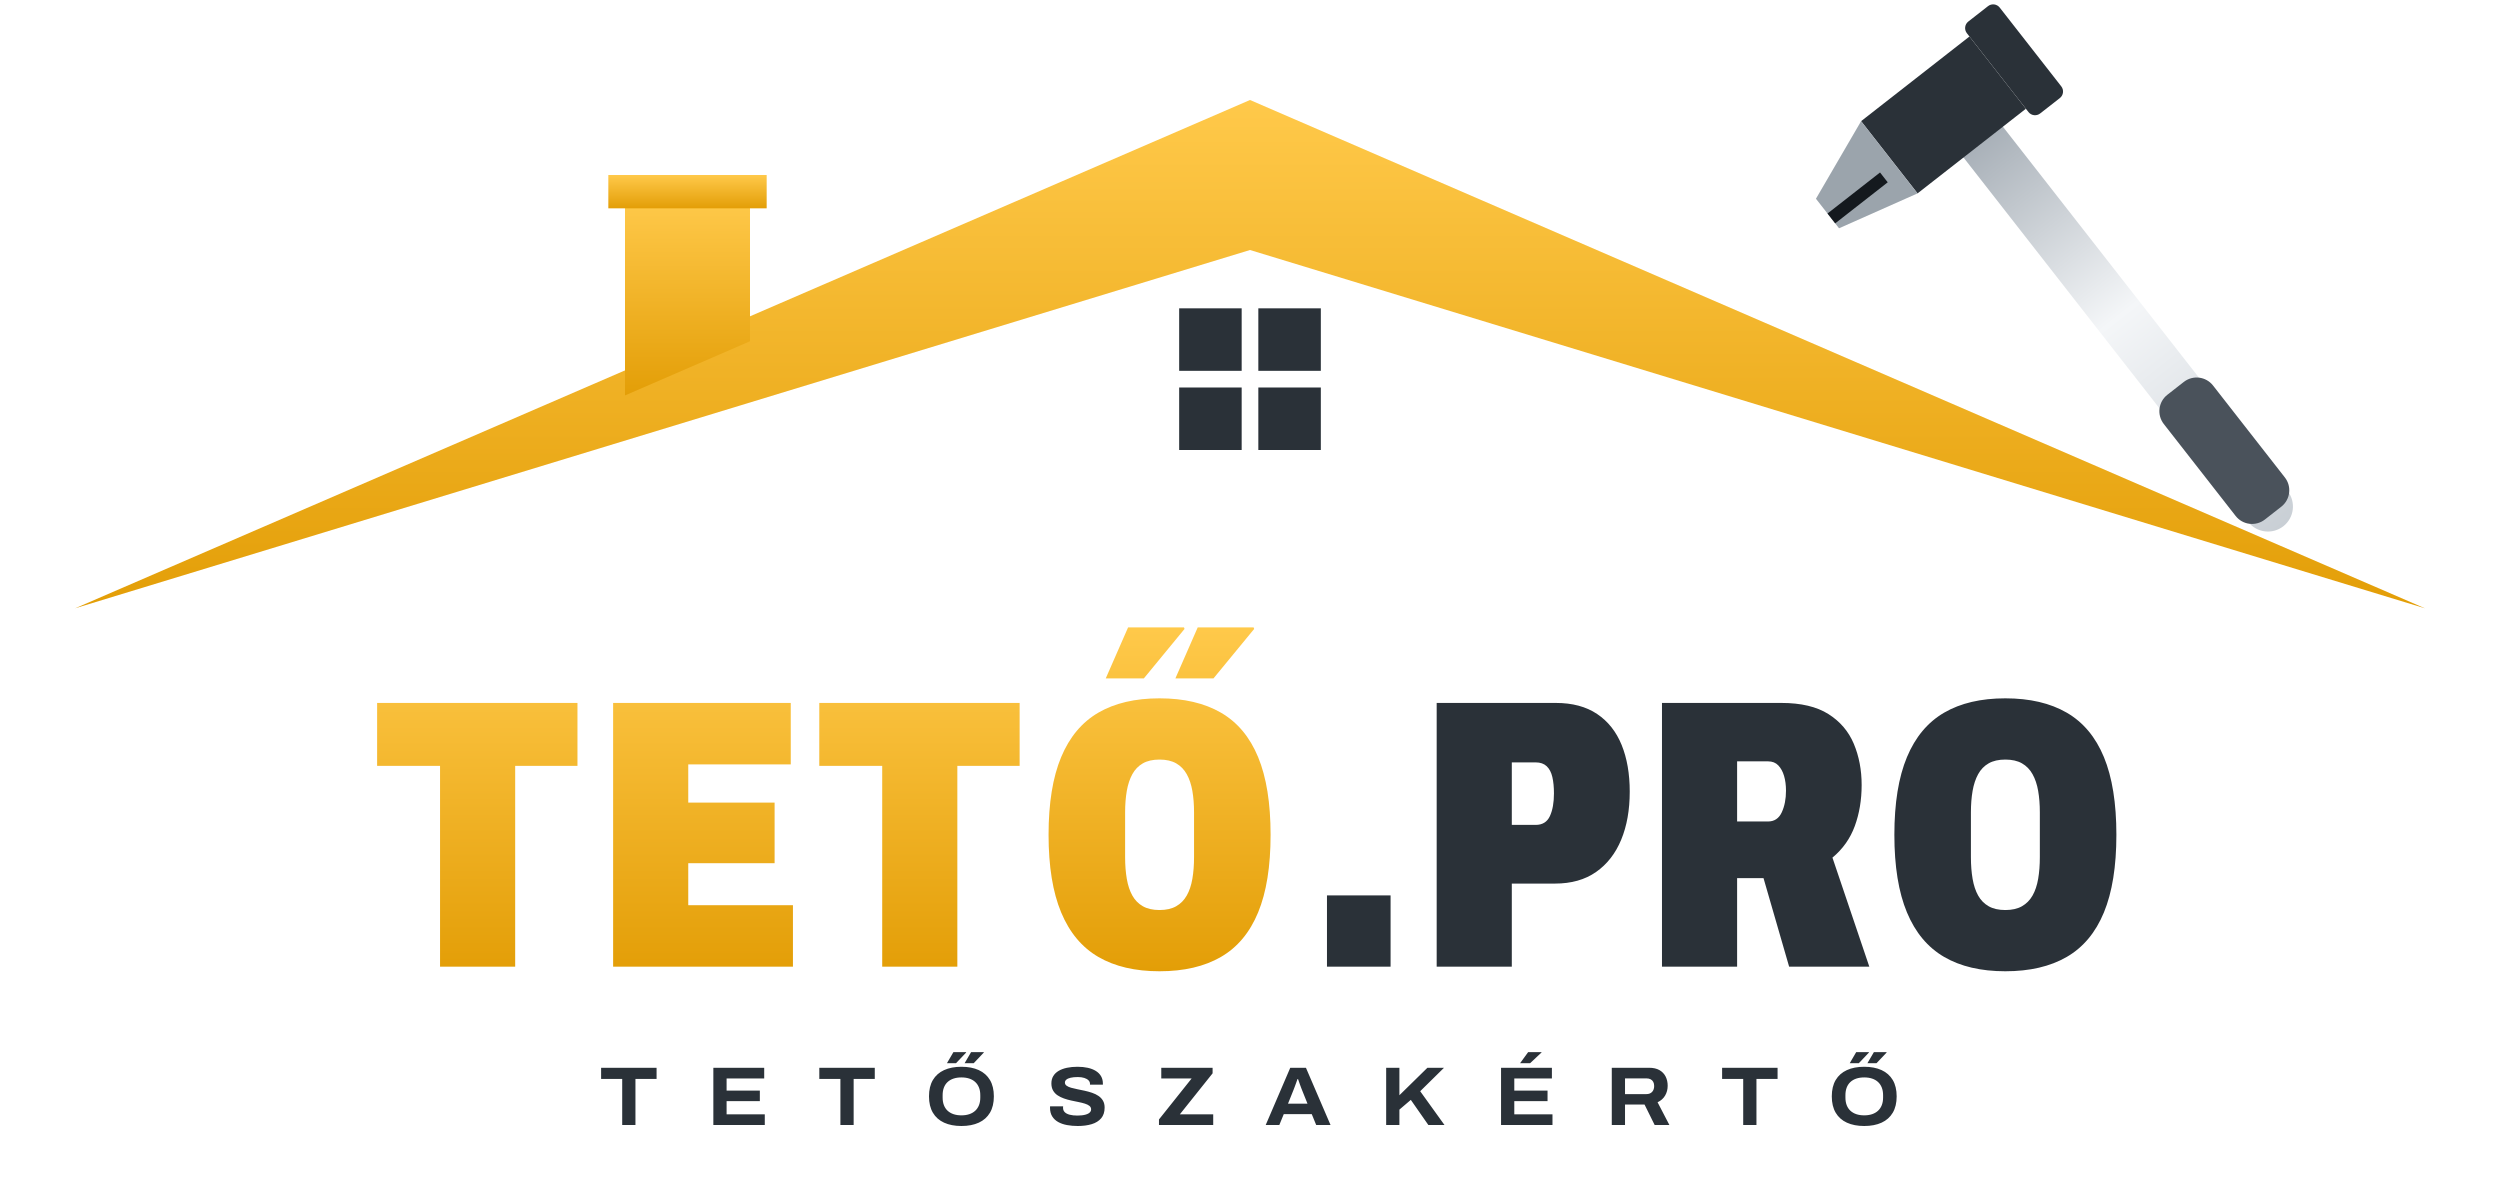
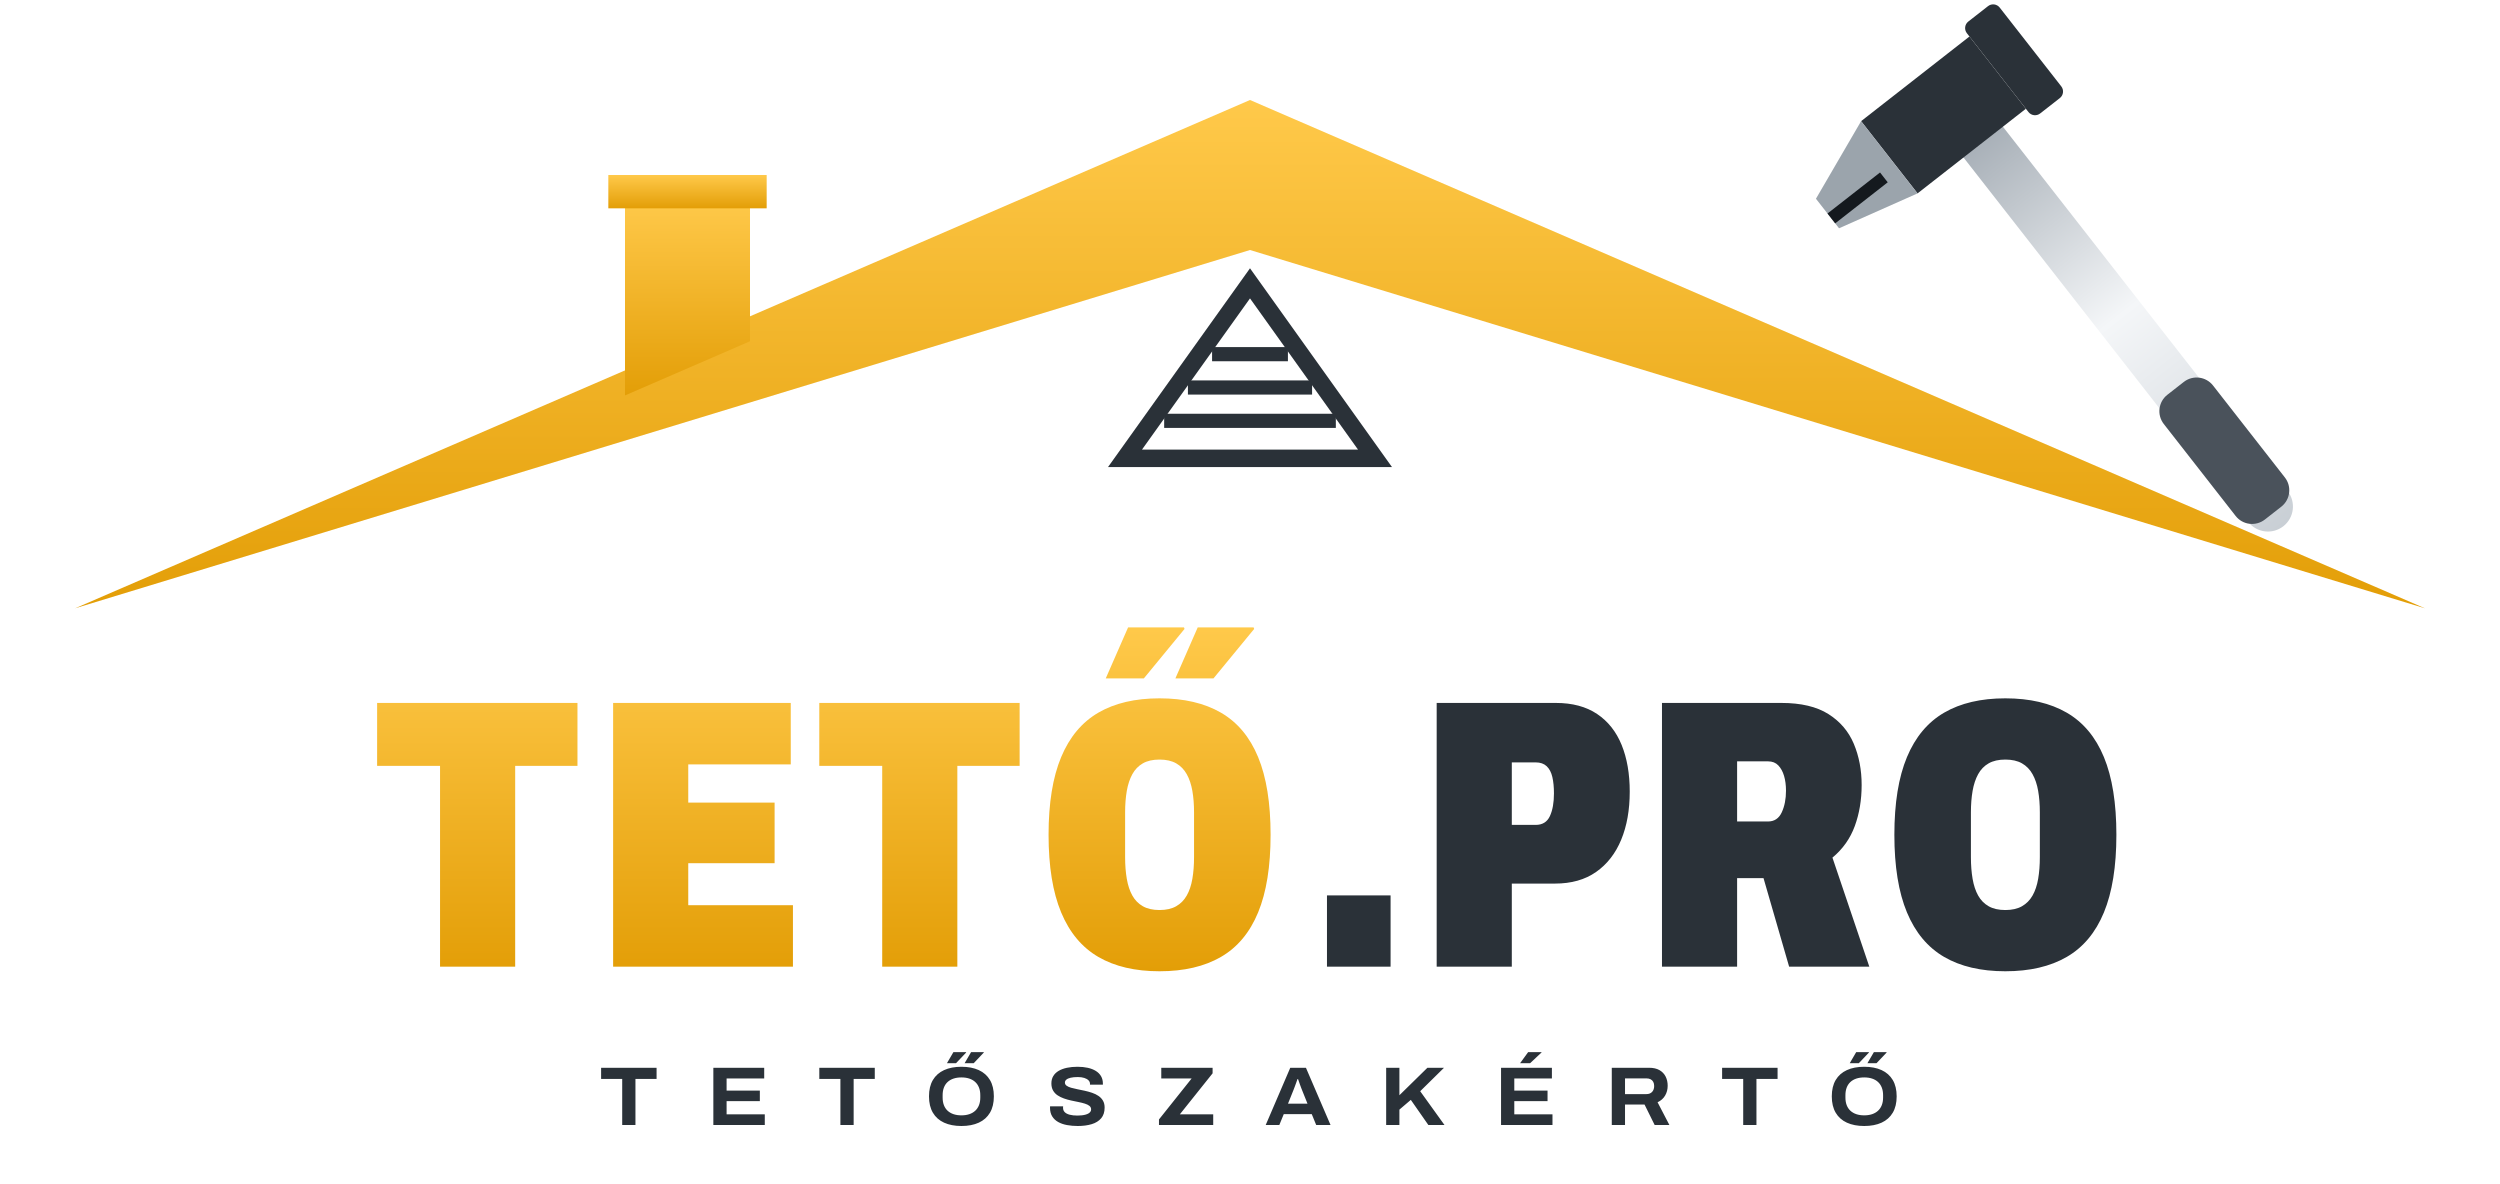
<svg xmlns="http://www.w3.org/2000/svg" viewBox="0 30 600 284" role="img" aria-label="Tető.pro – Tetőszakértő">
  <defs>
    <linearGradient id="am" x1="0" y1="0" x2="0" y2="1">
      <stop offset="0" stop-color="#FFC94A" />
      <stop offset="1" stop-color="#E39E07" />
    </linearGradient>
    <linearGradient id="ac" x1="0" y1="0" x2="0" y2="1">
      <stop offset="0" stop-color="#F2F4F6" />
      <stop offset="1" stop-color="#A9B1B9" />
    </linearGradient>
    <linearGradient id="nyel" x1="0" y1="0" x2="1" y2="0">
      <stop offset="0" stop-color="#C9CFD5" />
      <stop offset=".5" stop-color="#F4F6F8" />
      <stop offset="1" stop-color="#9AA3AC" />
    </linearGradient>
  </defs>
  <path d="M18 176 L300 54 L582 176 L300 90 Z" fill="url(#am)" />
  <path d="M150 124.9 V78 H180 V111.9 Z" fill="url(#am)" />
  <rect x="146" y="72" width="38" height="8" fill="url(#am)" />
-   <rect x="283.0" y="104.0" width="15" height="15" fill="#2A3138" />
-   <rect x="283.0" y="123.0" width="15" height="15" fill="#2A3138" />
-   <rect x="302.0" y="104.0" width="15" height="15" fill="#2A3138" />
-   <rect x="302.0" y="123.0" width="15" height="15" fill="#2A3138" />
+   <path d="M300 98 L330 140 H270 Z" fill="none" stroke="#2A3138" stroke-width="4.2" stroke-linejoin="miter" />
+   <path d="M290.9 115 H309.1" stroke="#2A3138" stroke-width="3.4" />
+   <path d="M285.1 123 H314.9" stroke="#2A3138" stroke-width="3.4" />
+   <path d="M279.4 131 H320.6" stroke="#2A3138" stroke-width="3.4" />
  <g transform="translate(548 156.3) rotate(-128)">
    <rect x="0" y="-6" width="128" height="12" rx="6" fill="url(#nyel)" />
    <rect x="4" y="-7.5" width="38" height="15" rx="5" fill="#4A525B" />
    <path d="M117 -20 H139 V13 H117 Z" fill="#2A3138" />
    <rect x="114" y="13" width="28" height="10" rx="2" fill="#2A3138" />
    <path d="M117 -20 L122 -40 L131 -40 L139 -20 Z" fill="#9BA4AC" />
    <path d="M125 -40 V-24" stroke="#14191E" stroke-width="3" />
  </g>
  <path d="M105.61 262.0V213.807H90.508V198.704H138.592V213.807H123.642V262.0Z M147.149 262.0V198.704H189.783V213.46H165.181V222.624H185.905V237.16H165.181V247.244H190.306V262.0Z M211.73 262.0V213.807H196.628V198.704H244.712V213.807H229.762V262.0Z M278.283 263.104Q269.516 263.104 263.605 259.666Q257.694 256.228 254.675 248.975Q251.656 241.721 251.656 230.352Q251.656 218.951 254.675 211.714Q257.694 204.476 263.605 201.038Q269.516 197.6 278.283 197.6Q287.081 197.6 293.022 201.038Q298.963 204.476 301.952 211.714Q304.941 218.951 304.941 230.352Q304.941 241.721 301.952 248.975Q298.963 256.228 293.022 259.666Q287.081 263.104 278.283 263.104ZM278.283 248.408Q280.687 248.408 282.279 247.502Q283.871 246.595 284.816 244.935Q285.761 243.276 286.166 240.925Q286.57 238.574 286.57 235.717V224.987Q286.57 222.13 286.166 219.81Q285.761 217.489 284.816 215.799Q283.871 214.109 282.279 213.202Q280.687 212.296 278.283 212.296Q275.879 212.296 274.287 213.202Q272.695 214.109 271.765 215.799Q270.836 217.489 270.431 219.81Q270.027 222.13 270.027 224.987V235.717Q270.027 238.574 270.431 240.925Q270.836 243.276 271.765 244.935Q272.695 246.595 274.287 247.502Q275.879 248.408 278.283 248.408ZM282.094 192.816 287.451 180.58H300.874L300.997 180.948L291.235 192.816ZM265.381 192.816 270.739 180.58H284.161L284.285 180.948L274.523 192.816Z" fill="url(#am)" />
  <path d="M318.473 262.0V244.903H333.74V262.0Z M344.802 262.0V198.704H373.378Q379.358 198.704 383.306 201.357Q387.255 204.011 389.196 208.795Q391.136 213.579 391.136 219.987Q391.136 226.58 389.089 231.531Q387.042 236.482 383.063 239.271Q379.084 242.06 373.196 242.06H362.834V262.0ZM362.834 227.975H368.567Q371 227.975 371.975 225.865Q372.949 223.755 372.949 220.414Q372.949 218.145 372.562 216.477Q372.174 214.809 371.202 213.891Q370.23 212.974 368.567 212.974H362.834Z M398.874 262.0V198.704H427.51Q434.594 198.704 438.818 201.374Q443.041 204.045 444.919 208.524Q446.796 213.003 446.796 218.399Q446.796 223.745 445.155 228.241Q443.513 232.737 439.787 235.831L448.636 262.0H429.391L423.242 240.748H416.906V262.0ZM416.906 227.156H424.327Q426.598 227.156 427.618 224.968Q428.638 222.779 428.638 219.772Q428.638 217.779 428.175 216.217Q427.711 214.654 426.786 213.689Q425.862 212.724 424.327 212.724H416.906Z M481.275 263.104Q472.508 263.104 466.597 259.666Q460.686 256.228 457.667 248.975Q454.648 241.721 454.648 230.352Q454.648 218.951 457.667 211.714Q460.686 204.476 466.597 201.038Q472.508 197.6 481.275 197.6Q490.073 197.6 496.014 201.038Q501.955 204.476 504.944 211.714Q507.933 218.951 507.933 230.352Q507.933 241.721 504.944 248.975Q501.955 256.228 496.014 259.666Q490.073 263.104 481.275 263.104ZM481.275 248.408Q483.679 248.408 485.271 247.502Q486.863 246.595 487.808 244.935Q488.753 243.276 489.158 240.925Q489.562 238.574 489.562 235.717V224.987Q489.562 222.13 489.158 219.81Q488.753 217.489 487.808 215.799Q486.863 214.109 485.271 213.202Q483.679 212.296 481.275 212.296Q478.871 212.296 477.279 213.202Q475.687 214.109 474.757 215.799Q473.828 217.489 473.423 219.81Q473.019 222.13 473.019 224.987V235.717Q473.019 238.574 473.423 240.925Q473.828 243.276 474.757 244.935Q475.687 246.595 477.279 247.502Q478.871 248.408 481.275 248.408Z" fill="#2A3138" />
  <path d="M149.329 300.0V288.944H144.266V286.265H157.579V288.944H152.508V300.0Z M171.203 300.0V286.265H183.409V288.83H174.383V291.741H182.363V294.272H174.383V297.435H183.548V300.0Z M201.697 300.0V288.944H196.634V286.265H209.947V288.944H204.876V300.0Z M230.741 300.24Q228.328 300.24 226.58 299.439Q224.832 298.639 223.895 297.054Q222.958 295.468 222.958 293.129Q222.958 290.778 223.895 289.201Q224.832 287.624 226.58 286.825Q228.328 286.025 230.741 286.025Q233.167 286.025 234.91 286.825Q236.652 287.624 237.589 289.201Q238.526 290.778 238.526 293.129Q238.526 295.468 237.589 297.054Q236.652 298.639 234.91 299.439Q233.167 300.24 230.741 300.24ZM230.741 297.684Q231.793 297.684 232.627 297.404Q233.462 297.123 234.051 296.582Q234.641 296.04 234.955 295.242Q235.269 294.444 235.269 293.414V292.854Q235.269 291.814 234.955 291.016Q234.641 290.217 234.051 289.676Q233.462 289.135 232.627 288.858Q231.793 288.581 230.741 288.581Q229.689 288.581 228.854 288.858Q228.02 289.135 227.431 289.676Q226.843 290.217 226.537 291.016Q226.231 291.814 226.231 292.854V293.414Q226.231 294.444 226.537 295.242Q226.843 296.04 227.431 296.582Q228.02 297.123 228.854 297.404Q229.689 297.684 230.741 297.684ZM231.513 285.16 233.062 282.51H236.105L236.119 282.606L233.695 285.16ZM227.271 285.16 228.818 282.51H231.862L231.877 282.606L229.453 285.16Z M258.66 300.24Q257.296 300.24 256.088 300.017Q254.879 299.795 253.962 299.282Q253.045 298.769 252.524 297.924Q252.003 297.08 252.003 295.841Q252.003 295.763 252.008 295.673Q252.012 295.583 252.023 295.525H255.157Q255.146 295.586 255.138 295.687Q255.131 295.789 255.131 295.883Q255.131 296.517 255.549 296.93Q255.968 297.342 256.748 297.54Q257.529 297.737 258.574 297.737Q259.129 297.737 259.624 297.682Q260.119 297.627 260.529 297.514Q260.938 297.401 261.24 297.225Q261.541 297.048 261.703 296.804Q261.866 296.561 261.866 296.251Q261.866 295.735 261.466 295.413Q261.066 295.092 260.387 294.877Q259.707 294.661 258.856 294.492Q258.005 294.323 257.099 294.127Q256.193 293.932 255.342 293.631Q254.491 293.331 253.812 292.875Q253.132 292.42 252.733 291.716Q252.333 291.013 252.333 290.012Q252.333 289 252.789 288.247Q253.246 287.495 254.087 287.002Q254.929 286.508 256.075 286.267Q257.221 286.025 258.599 286.025Q259.951 286.025 261.068 286.273Q262.186 286.522 262.997 287.026Q263.809 287.53 264.249 288.285Q264.689 289.041 264.692 290.055V290.32H261.598V290.128Q261.598 289.636 261.237 289.273Q260.877 288.91 260.223 288.701Q259.569 288.493 258.684 288.493Q257.649 288.493 256.957 288.655Q256.266 288.817 255.922 289.115Q255.578 289.413 255.578 289.809Q255.578 290.269 255.977 290.565Q256.377 290.861 257.056 291.057Q257.736 291.254 258.587 291.418Q259.438 291.583 260.344 291.783Q261.25 291.982 262.101 292.271Q262.952 292.559 263.631 293.018Q264.311 293.477 264.71 294.159Q265.11 294.842 265.11 295.819Q265.11 297.412 264.281 298.388Q263.451 299.363 261.996 299.802Q260.54 300.24 258.66 300.24Z M278.153 300.0V298.671L285.996 288.83H278.706V286.265H291.023V287.597L283.165 297.435H291.171V300.0Z M303.769 300.0 309.664 286.265H313.425L319.329 300.0H315.888L314.818 297.385H308.106L307.037 300.0ZM309.117 294.883H313.8L312.482 291.595Q312.397 291.387 312.264 291.039Q312.131 290.691 311.992 290.298Q311.853 289.904 311.727 289.544Q311.601 289.185 311.529 288.977H311.398Q311.265 289.366 311.082 289.872Q310.9 290.377 310.727 290.843Q310.555 291.31 310.436 291.602Z M332.679 300.0V286.265H335.857V292.857L342.579 286.265H346.565L340.847 291.893L346.677 300.0H342.805L338.598 293.967L335.857 296.306V300.0Z M360.251 300.0V286.265H372.457V288.83H363.431V291.741H371.41V294.272H363.431V297.435H372.595V300.0ZM364.828 285.16 366.755 282.51H369.96L369.973 282.588L367.232 285.16Z M386.827 300.0V286.265H395.784Q397.289 286.265 398.274 286.83Q399.259 287.396 399.75 288.371Q400.242 289.346 400.242 290.582Q400.242 291.885 399.629 292.931Q399.016 293.977 397.818 294.546L400.654 300.0H397.118L394.691 295.095H390.005V300.0ZM390.005 292.586H395.132Q396.012 292.586 396.506 292.057Q396.999 291.529 396.999 290.638Q396.999 290.055 396.781 289.649Q396.563 289.242 396.147 289.026Q395.732 288.81 395.132 288.81H390.005Z M418.369 300.0V288.944H413.305V286.265H426.618V288.944H421.548V300.0Z M447.412 300.24Q444.999 300.24 443.251 299.439Q441.503 298.639 440.566 297.054Q439.63 295.468 439.63 293.129Q439.63 290.778 440.566 289.201Q441.503 287.624 443.251 286.825Q444.999 286.025 447.412 286.025Q449.839 286.025 451.582 286.825Q453.324 287.624 454.261 289.201Q455.198 290.778 455.198 293.129Q455.198 295.468 454.261 297.054Q453.324 298.639 451.582 299.439Q449.839 300.24 447.412 300.24ZM447.412 297.684Q448.465 297.684 449.299 297.404Q450.133 297.123 450.723 296.582Q451.313 296.04 451.627 295.242Q451.941 294.444 451.941 293.414V292.854Q451.941 291.814 451.627 291.016Q451.313 290.217 450.723 289.676Q450.133 289.135 449.299 288.858Q448.465 288.581 447.412 288.581Q446.36 288.581 445.526 288.858Q444.691 289.135 444.103 289.676Q443.514 290.217 443.208 291.016Q442.902 291.814 442.902 292.854V293.414Q442.902 294.444 443.208 295.242Q443.514 296.04 444.103 296.582Q444.691 297.123 445.526 297.404Q446.36 297.684 447.412 297.684ZM448.185 285.16 449.733 282.51H452.776L452.791 282.606L450.367 285.16ZM443.943 285.16 445.489 282.51H448.534L448.549 282.606L446.124 285.16Z" fill="#2A3138" />
  <path d="M88.876 293 H131.768 M468.232 293 H511.124" stroke="url(#am)" stroke-width="3" />
</svg>
